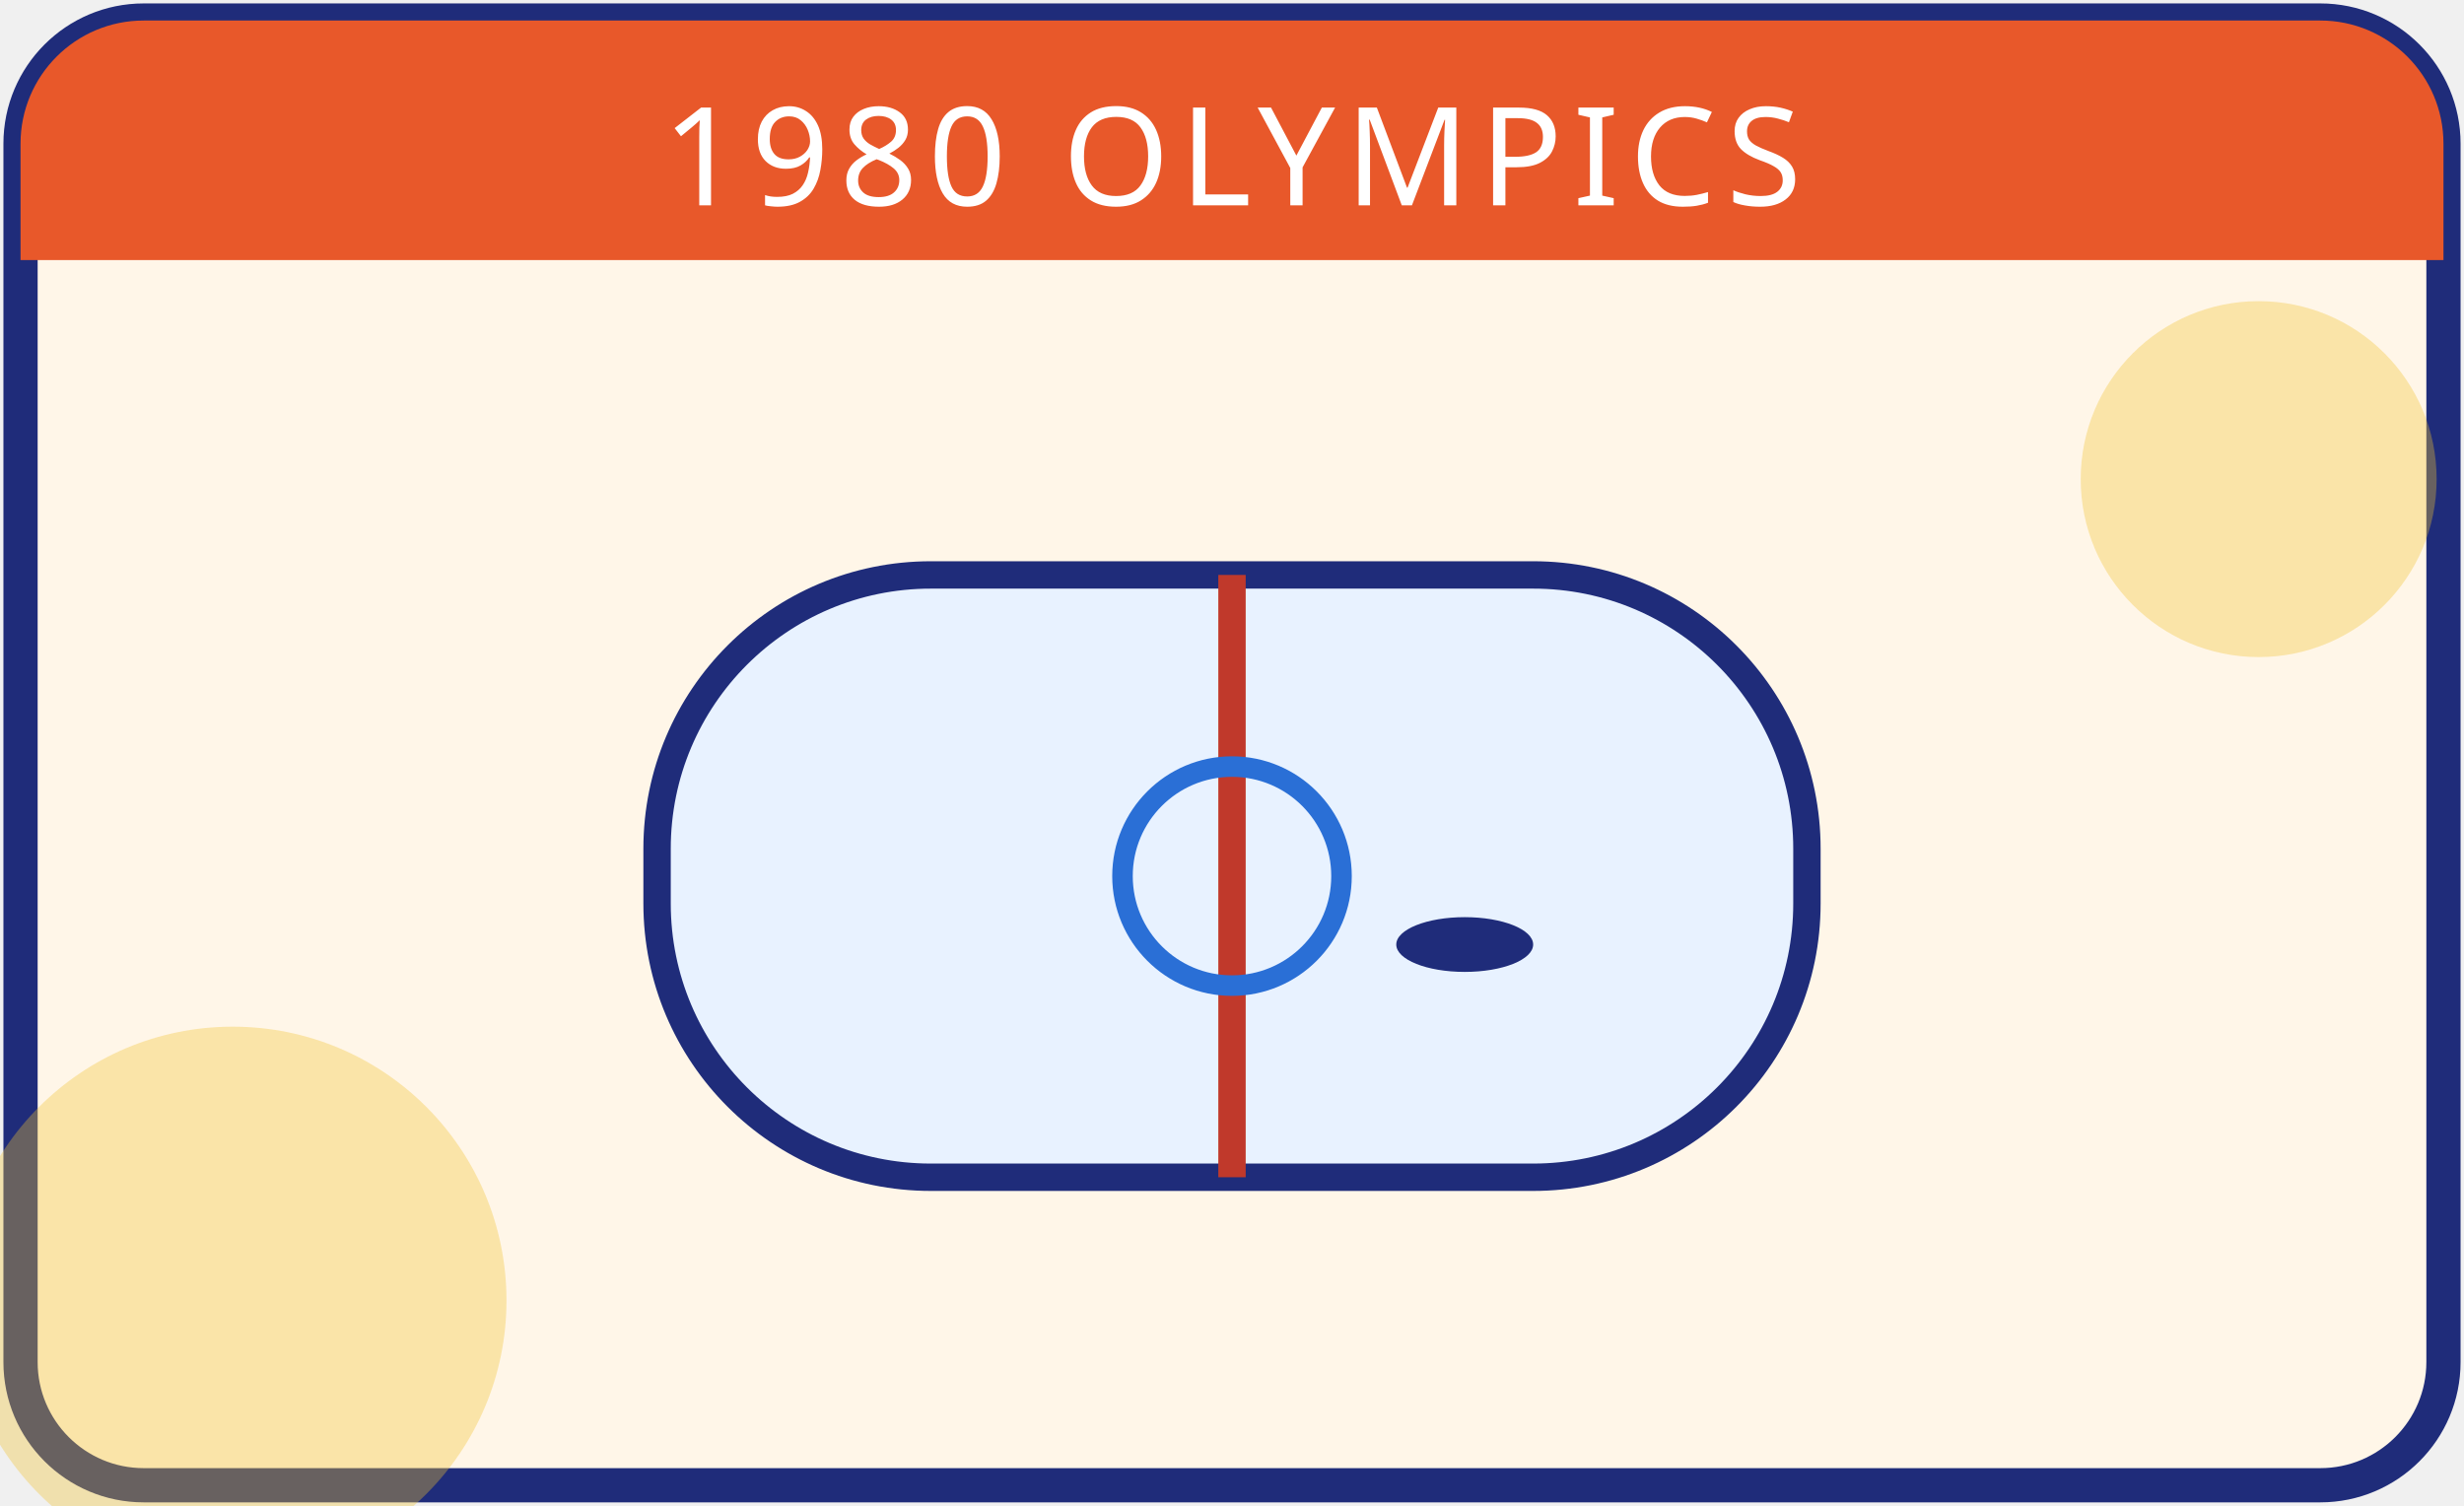
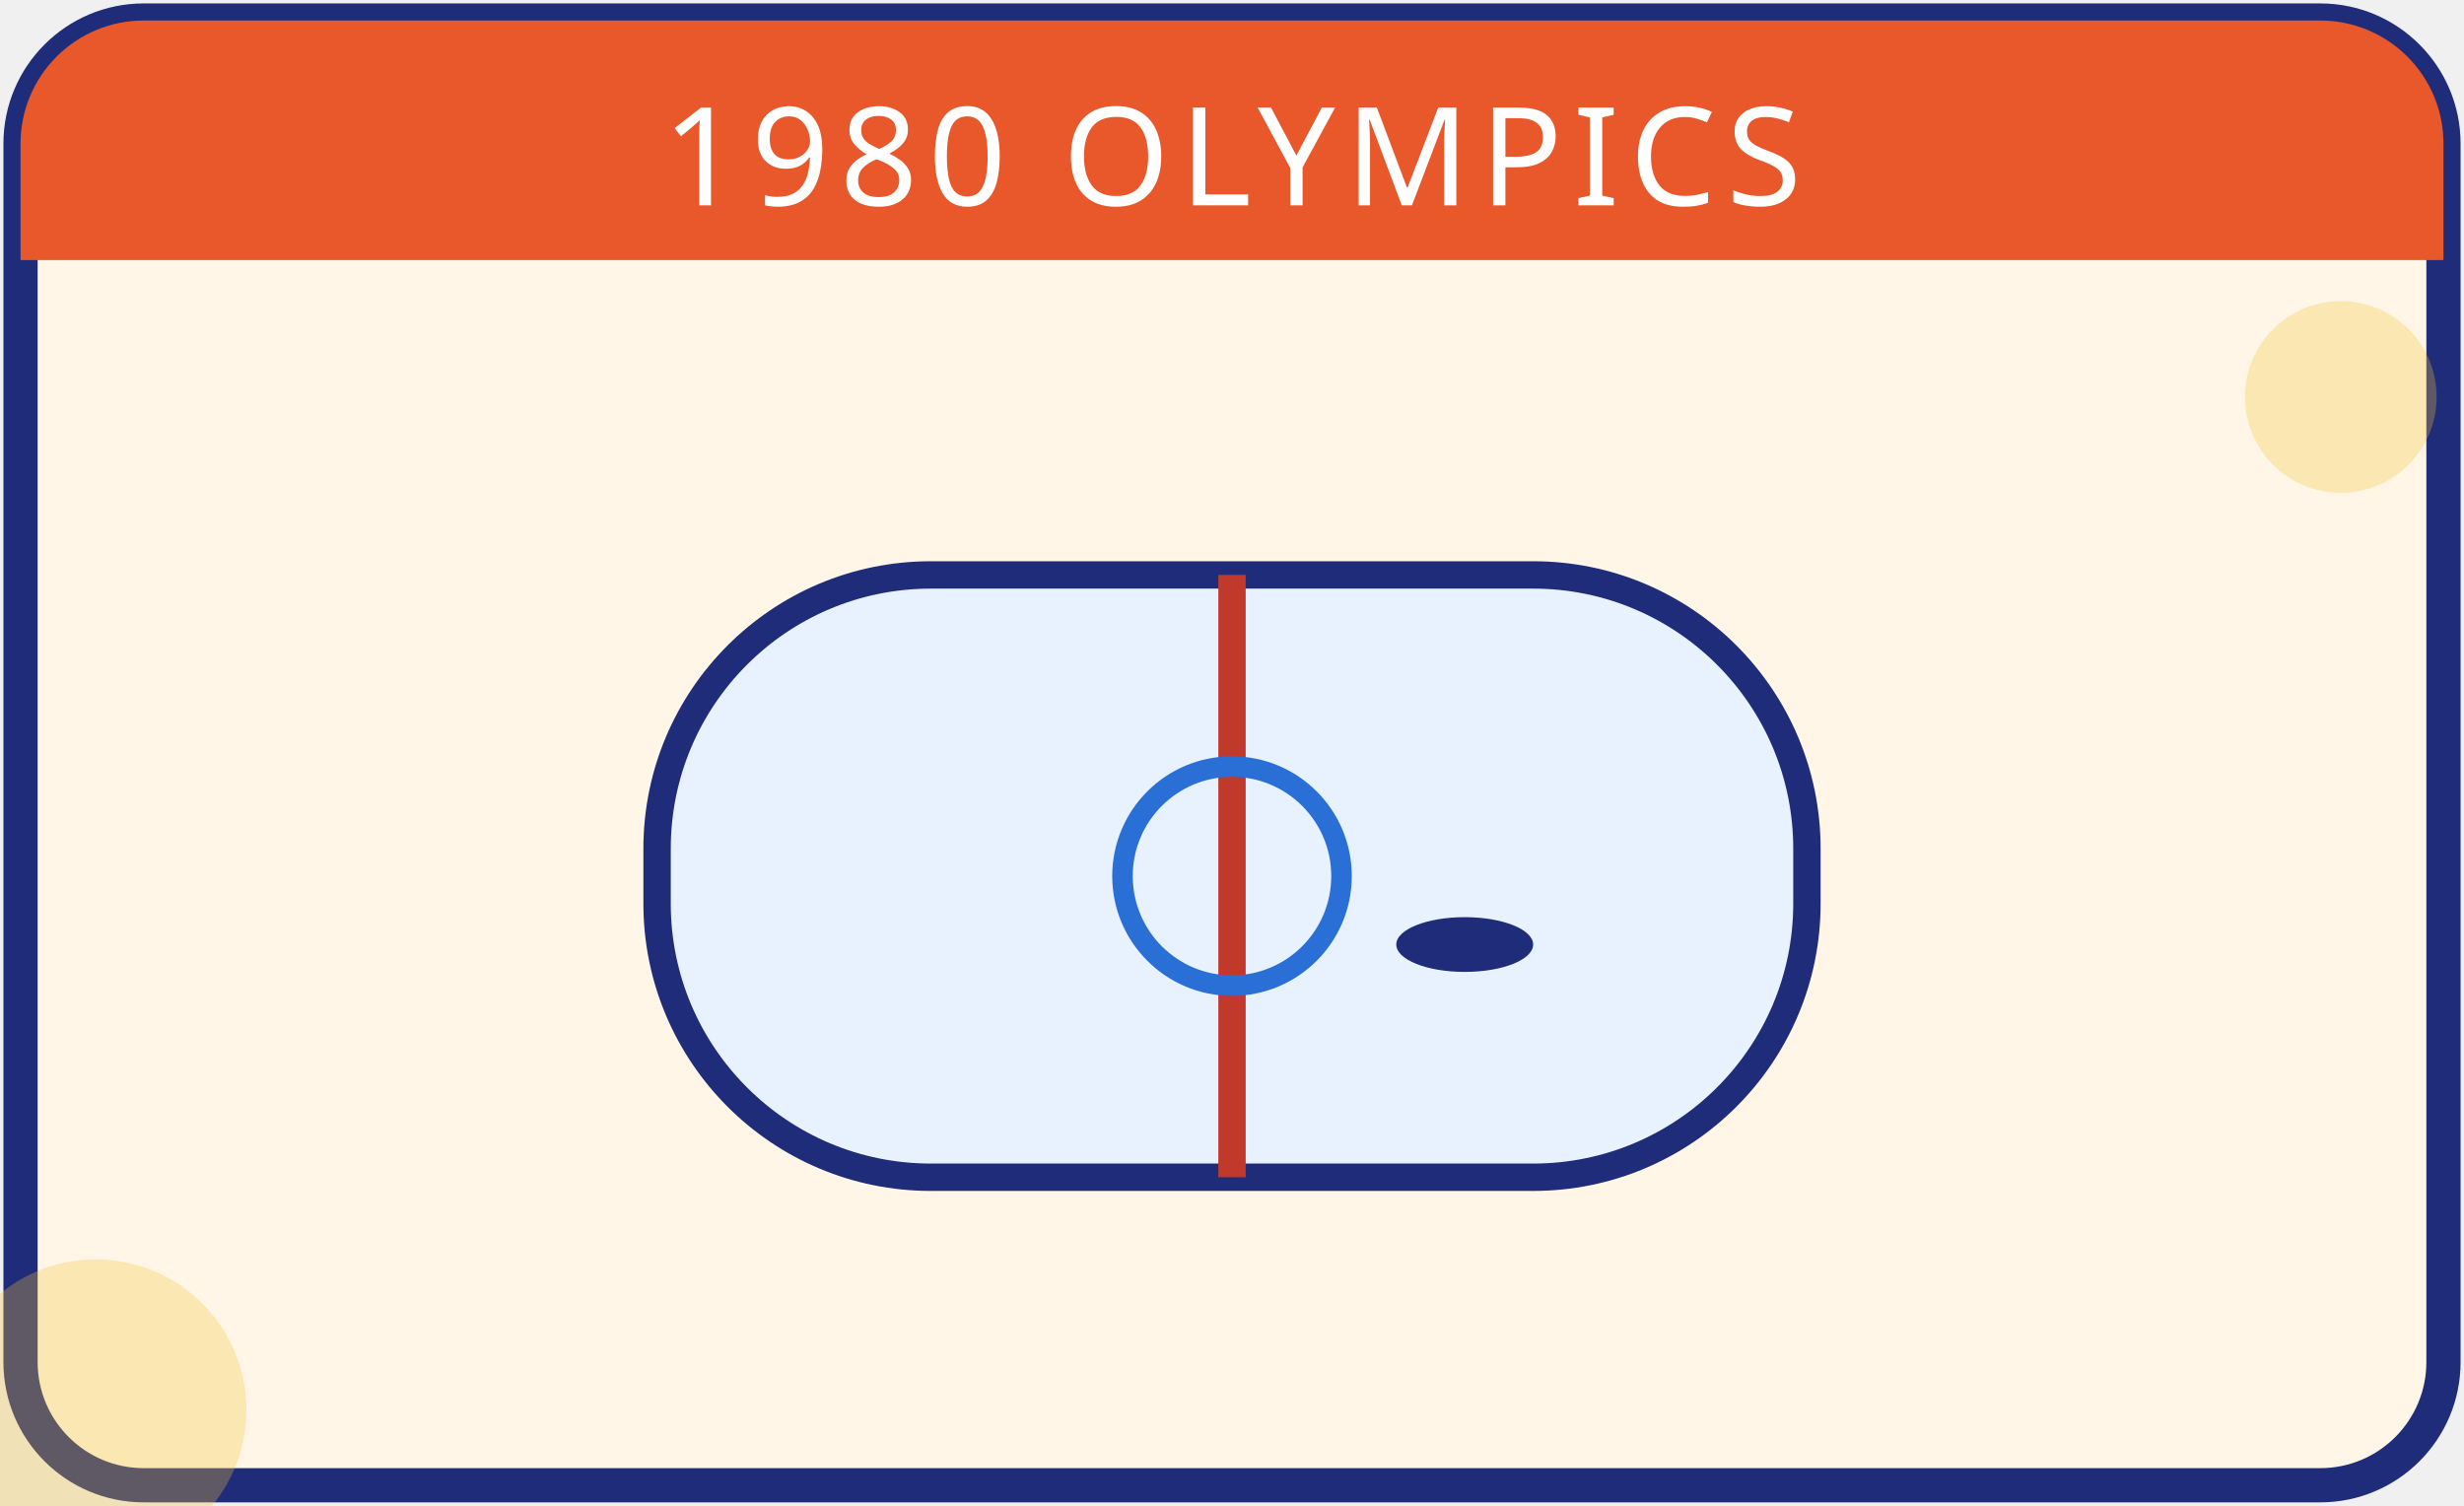
<svg xmlns="http://www.w3.org/2000/svg" viewBox="0 0 360 220" role="img" aria-label="Sports">
  <rect x="3" y="3" width="354" height="214" rx="18" fill="#FFF6E8" stroke="#1F2C7A" stroke-width="5" />
  <path d="M3 21a18 18 0 0 1 18-18h318a18 18 0 0 1 18 18v17H3z" fill="#E8582A" />
  <text x="180" y="30" text-anchor="middle" font-family="Anton,Impact,'Arial Narrow Bold',sans-serif" font-size="20" letter-spacing="1.5" fill="#fff">1980 OLYMPICS</text>
-   <circle cx="34" cy="190" r="40" fill="#F2C230" opacity=".35" />
-   <circle cx="330" cy="70" r="26" fill="#F2C230" opacity=".35" />
+   <circle cx="14" cy="206" r="22" fill="#F2C230" opacity=".3" />
+   <circle cx="342" cy="58" r="14" fill="#F2C230" opacity=".3" />
  <g transform="translate(180 128)">
    <rect x="-84" y="-44" width="168" height="88" rx="40" fill="#e8f2ff" stroke="#1F2C7A" stroke-width="4" />
    <path d="M0-44v88" stroke="#c0392b" stroke-width="4" />
    <circle r="16" fill="none" stroke="#2a6fd6" stroke-width="3" />
    <ellipse cx="34" cy="10" rx="10" ry="4" fill="#1F2C7A" />
  </g>
</svg>
